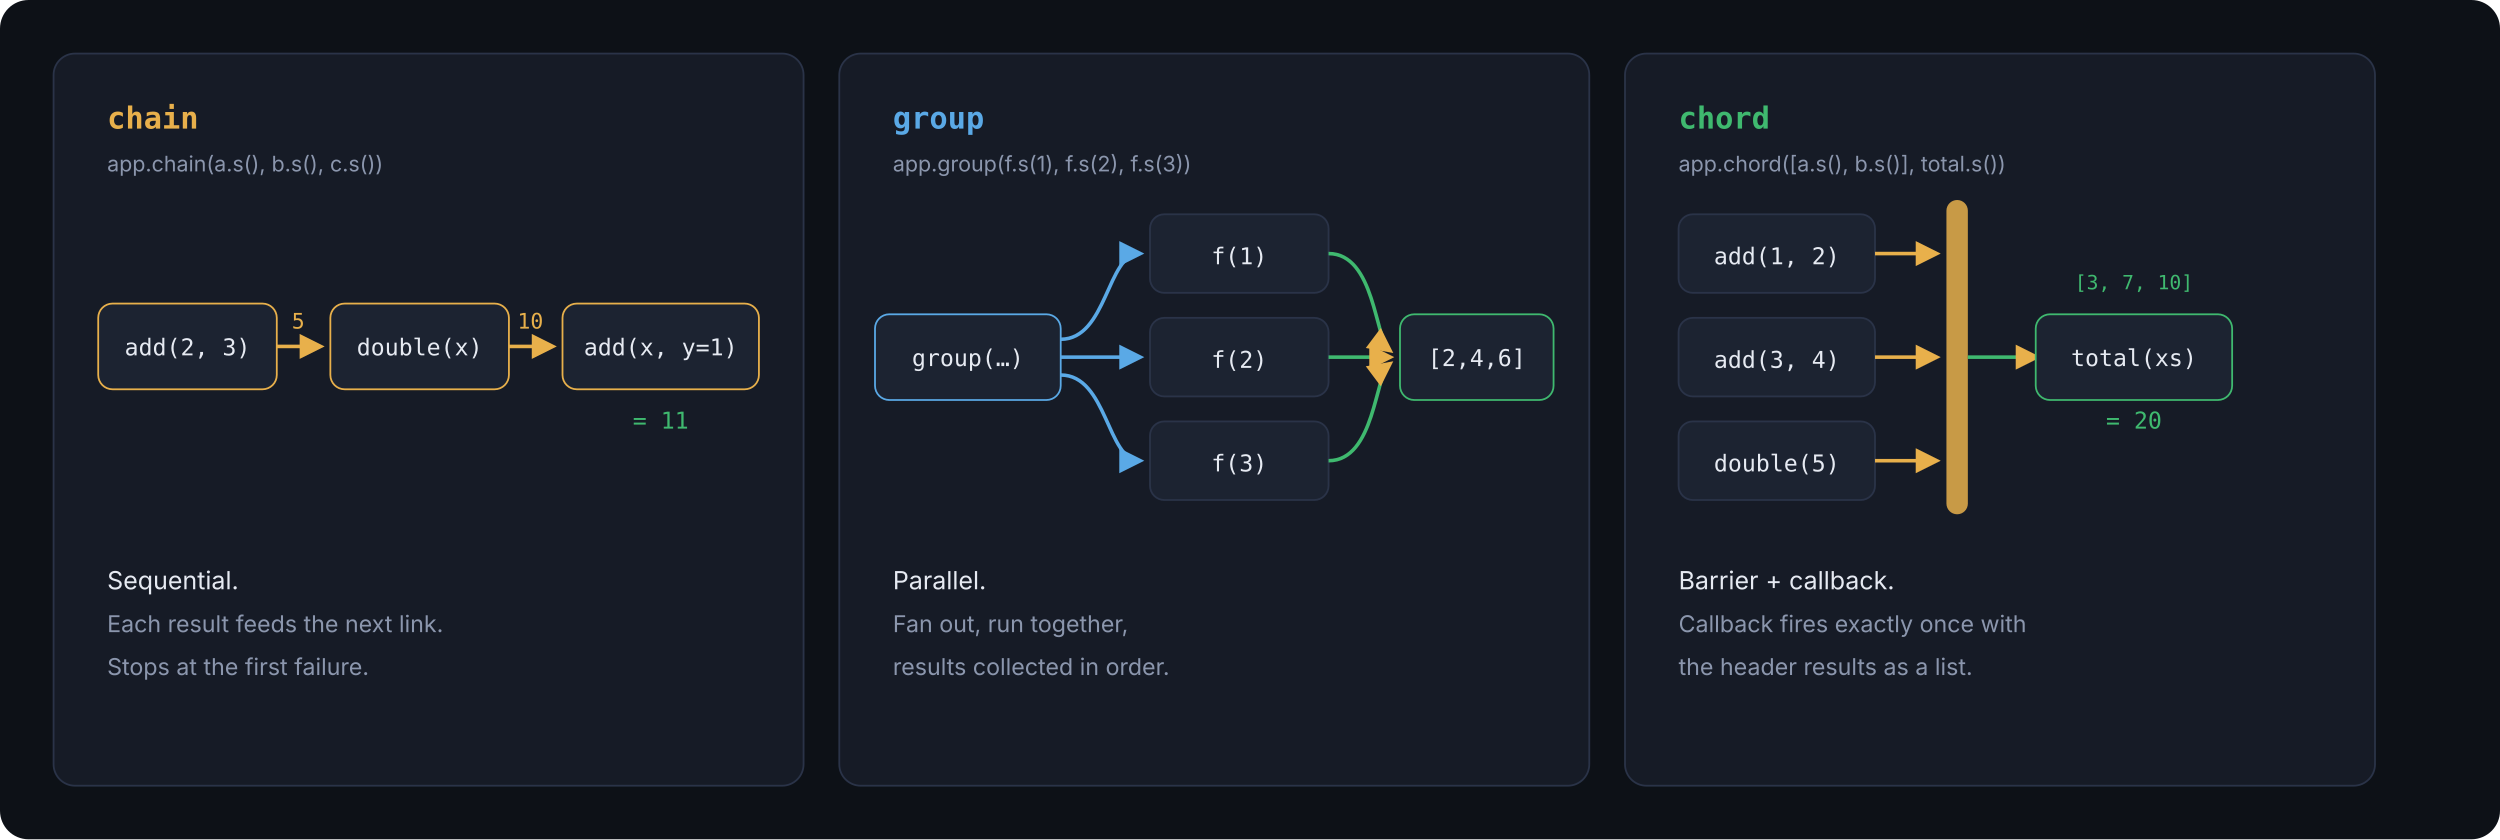
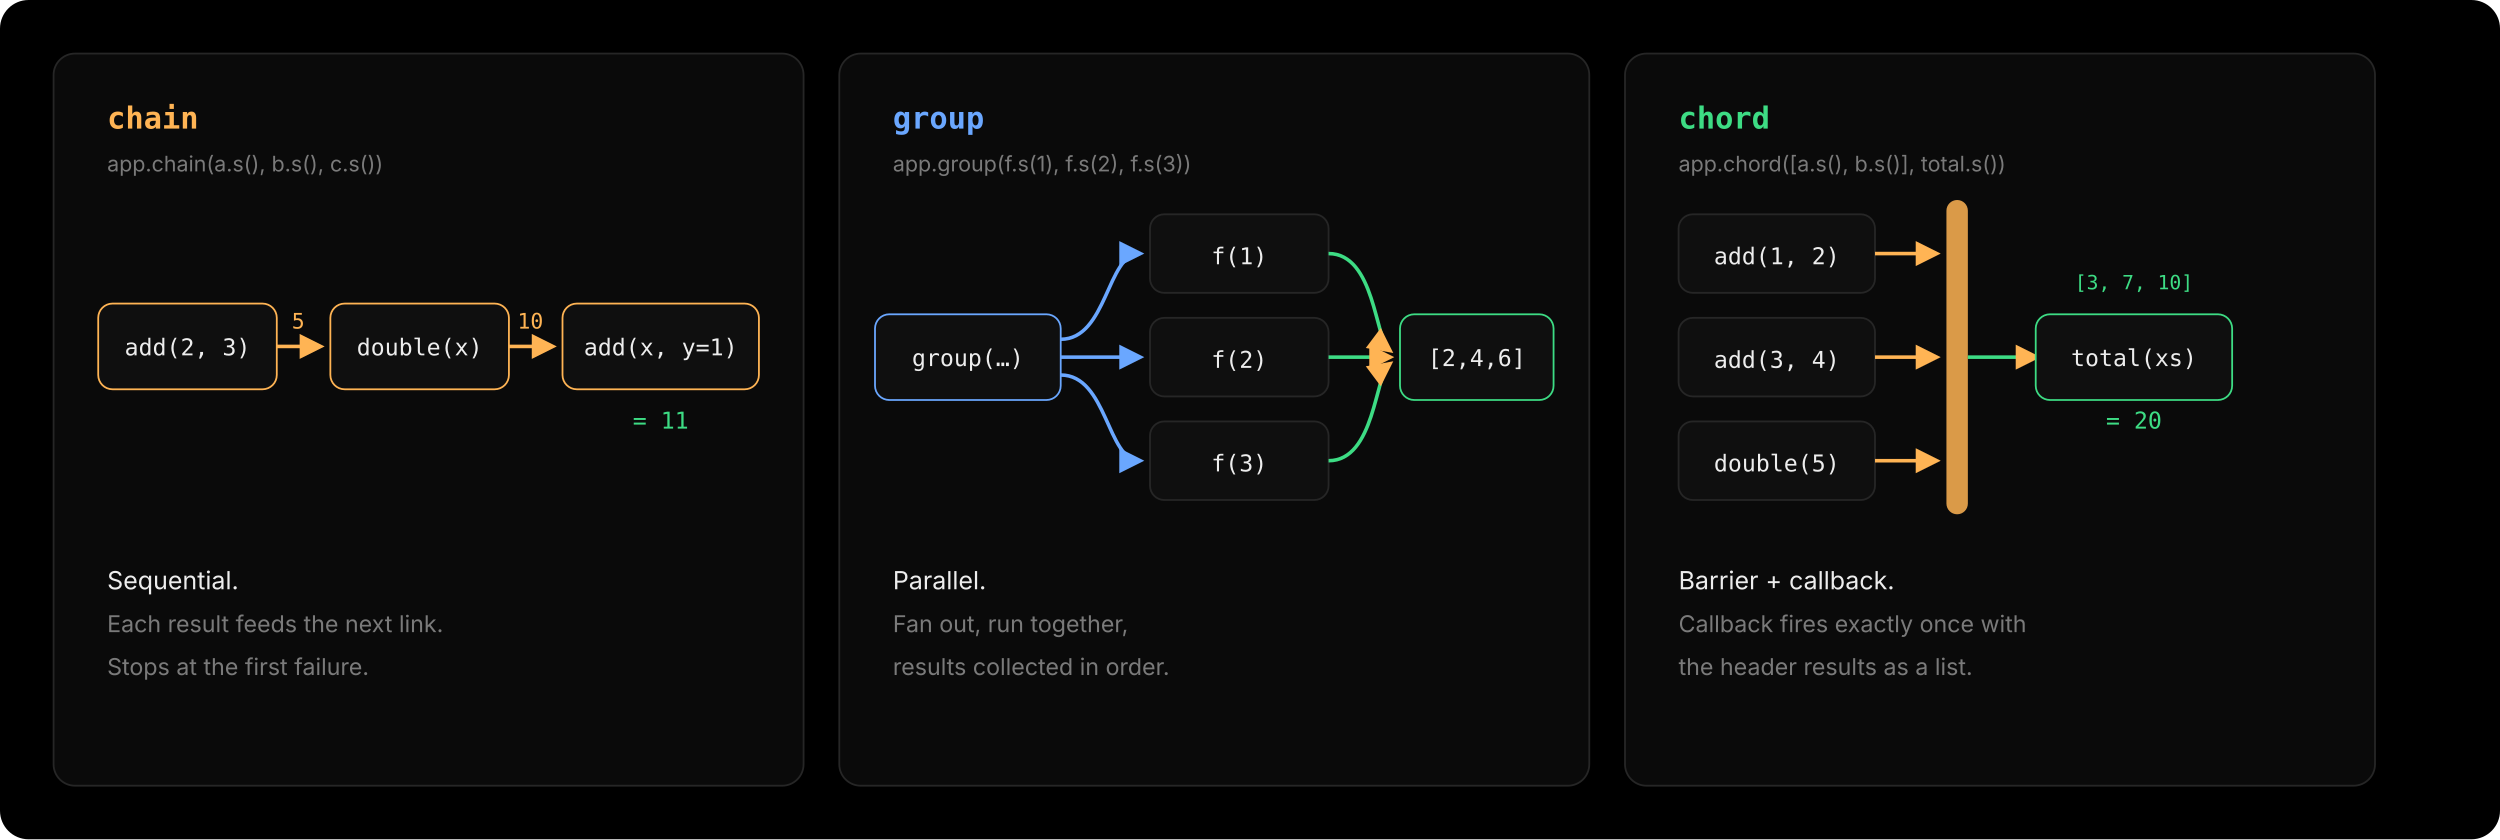
<svg xmlns="http://www.w3.org/2000/svg" width="1400" height="470" viewBox="0 0 1400 470">
  <defs>
    <marker id="c-gold" viewBox="0 0 10 10" refX="8" refY="5" markerWidth="7" markerHeight="7" orient="auto-start-reverse">
-       <path d="M0,0 L10,5 L0,10 z" fill="#e8b04b" />
+       <path d="M0,0 L10,5 L0,10 z" fill="#ffb454" />
    </marker>
    <marker id="c-blue" viewBox="0 0 10 10" refX="8" refY="5" markerWidth="7" markerHeight="7" orient="auto-start-reverse">
-       <path d="M0,0 L10,5 L0,10 z" fill="#5aa9e6" />
+       <path d="M0,0 L10,5 L0,10 z" fill="#6aa7ff" />
    </marker>
    <style>
      .sans { font-family: ui-sans-serif, -apple-system, "Segoe UI", Inter, Roboto, sans-serif; }
      .mono { font-family: ui-monospace, "SF Mono", Menlo, Consolas, monospace; }
    </style>
  </defs>
-   <rect width="1400" height="470" rx="16" fill="#0d1117" />
-   <rect x="30" y="30" width="420" height="410" rx="12" fill="#161b26" stroke="#2a3348" />
-   <text x="60" y="72" fill="#e8b04b" font-size="17" class="mono" font-weight="600">chain</text>
-   <text x="60" y="96" fill="#8b96ad" font-size="12" class="sans">app.chain(a.s(), b.s(), c.s())</text>
-   <rect x="55" y="170" width="100" height="48" rx="8" fill="#1c2331" stroke="#e8b04b" />
-   <text x="105" y="199" text-anchor="middle" fill="#e6eaf2" font-size="13" class="mono">add(2, 3)</text>
-   <rect x="185" y="170" width="100" height="48" rx="8" fill="#1c2331" stroke="#e8b04b" />
-   <text x="235" y="199" text-anchor="middle" fill="#e6eaf2" font-size="13" class="mono">double(x)</text>
-   <rect x="315" y="170" width="110" height="48" rx="8" fill="#1c2331" stroke="#e8b04b" />
-   <text x="370" y="199" text-anchor="middle" fill="#e6eaf2" font-size="13" class="mono">add(x, y=1)</text>
-   <line x1="155" y1="194" x2="179" y2="194" stroke="#e8b04b" stroke-width="2" marker-end="url(#c-gold)" />
-   <text x="167" y="184" text-anchor="middle" fill="#e8b04b" font-size="12" class="mono">5</text>
-   <line x1="285" y1="194" x2="309" y2="194" stroke="#e8b04b" stroke-width="2" marker-end="url(#c-gold)" />
-   <text x="297" y="184" text-anchor="middle" fill="#e8b04b" font-size="12" class="mono">10</text>
-   <text x="370" y="240" text-anchor="middle" fill="#3fb96f" font-size="13" class="mono">= 11</text>
-   <text x="60" y="330" fill="#e6eaf2" font-size="14" class="sans">Sequential.</text>
-   <text x="60" y="354" fill="#8b96ad" font-size="13" class="sans">Each result feeds the next link.</text>
-   <text x="60" y="378" fill="#8b96ad" font-size="13" class="sans">Stops at the first failure.</text>
-   <rect x="470" y="30" width="420" height="410" rx="12" fill="#161b26" stroke="#2a3348" />
-   <text x="500" y="72" fill="#5aa9e6" font-size="17" class="mono" font-weight="600">group</text>
-   <text x="500" y="96" fill="#8b96ad" font-size="12" class="sans">app.group(f.s(1), f.s(2), f.s(3))</text>
-   <rect x="490" y="176" width="104" height="48" rx="8" fill="#1c2331" stroke="#5aa9e6" />
-   <text x="542" y="205" text-anchor="middle" fill="#e6eaf2" font-size="13" class="mono">group(…)</text>
-   <rect x="644" y="120" width="100" height="44" rx="8" fill="#1c2331" stroke="#2a3348" />
-   <text x="694" y="148" text-anchor="middle" fill="#e6eaf2" font-size="13" class="mono">f(1)</text>
-   <rect x="644" y="178" width="100" height="44" rx="8" fill="#1c2331" stroke="#2a3348" />
-   <text x="694" y="206" text-anchor="middle" fill="#e6eaf2" font-size="13" class="mono">f(2)</text>
-   <rect x="644" y="236" width="100" height="44" rx="8" fill="#1c2331" stroke="#2a3348" />
-   <text x="694" y="264" text-anchor="middle" fill="#e6eaf2" font-size="13" class="mono">f(3)</text>
-   <rect x="784" y="176" width="86" height="48" rx="8" fill="#1c2331" stroke="#3fb96f" />
-   <text x="827" y="205" text-anchor="middle" fill="#e6eaf2" font-size="13" class="mono">[2,4,6]</text>
-   <path d="M594,190 C620,190 620,142 638,142" fill="none" stroke="#5aa9e6" stroke-width="2" marker-end="url(#c-blue)" />
-   <path d="M594,200 L638,200" fill="none" stroke="#5aa9e6" stroke-width="2" marker-end="url(#c-blue)" />
-   <path d="M594,210 C620,210 620,258 638,258" fill="none" stroke="#5aa9e6" stroke-width="2" marker-end="url(#c-blue)" />
-   <path d="M744,142 C770,142 770,190 778,196" fill="none" stroke="#3fb96f" stroke-width="2" marker-end="url(#c-gold)" />
-   <path d="M744,200 L778,200" fill="none" stroke="#3fb96f" stroke-width="2" marker-end="url(#c-gold)" />
-   <path d="M744,258 C770,258 770,210 778,204" fill="none" stroke="#3fb96f" stroke-width="2" marker-end="url(#c-gold)" />
-   <text x="500" y="330" fill="#e6eaf2" font-size="14" class="sans">Parallel.</text>
-   <text x="500" y="354" fill="#8b96ad" font-size="13" class="sans">Fan out, run together,</text>
-   <text x="500" y="378" fill="#8b96ad" font-size="13" class="sans">results collected in order.</text>
-   <rect x="910" y="30" width="420" height="410" rx="12" fill="#161b26" stroke="#2a3348" />
-   <text x="940" y="72" fill="#3fb96f" font-size="17" class="mono" font-weight="600">chord</text>
-   <text x="940" y="96" fill="#8b96ad" font-size="12" class="sans">app.chord([a.s(), b.s()], total.s())</text>
-   <rect x="940" y="120" width="110" height="44" rx="8" fill="#1c2331" stroke="#2a3348" />
-   <text x="995" y="148" text-anchor="middle" fill="#e6eaf2" font-size="13" class="mono">add(1, 2)</text>
-   <rect x="940" y="178" width="110" height="44" rx="8" fill="#1c2331" stroke="#2a3348" />
-   <text x="995" y="206" text-anchor="middle" fill="#e6eaf2" font-size="13" class="mono">add(3, 4)</text>
-   <rect x="940" y="236" width="110" height="44" rx="8" fill="#1c2331" stroke="#2a3348" />
-   <text x="995" y="264" text-anchor="middle" fill="#e6eaf2" font-size="13" class="mono">double(5)</text>
-   <rect x="1090" y="112" width="12" height="176" rx="6" fill="#e8b04b" opacity="0.85" />
-   <line x1="1050" y1="142" x2="1084" y2="142" stroke="#e8b04b" stroke-width="2" marker-end="url(#c-gold)" />
-   <line x1="1050" y1="200" x2="1084" y2="200" stroke="#e8b04b" stroke-width="2" marker-end="url(#c-gold)" />
-   <line x1="1050" y1="258" x2="1084" y2="258" stroke="#e8b04b" stroke-width="2" marker-end="url(#c-gold)" />
-   <line x1="1102" y1="200" x2="1140" y2="200" stroke="#3fb96f" stroke-width="2" marker-end="url(#c-gold)" />
-   <text x="1195" y="162" text-anchor="middle" fill="#3fb96f" font-size="11" class="mono">[3, 7, 10]</text>
-   <rect x="1140" y="176" width="110" height="48" rx="8" fill="#1c2331" stroke="#3fb96f" />
-   <text x="1195" y="205" text-anchor="middle" fill="#e6eaf2" font-size="13" class="mono">total(xs)</text>
-   <text x="1195" y="240" text-anchor="middle" fill="#3fb96f" font-size="13" class="mono">= 20</text>
-   <text x="940" y="330" fill="#e6eaf2" font-size="14" class="sans">Barrier + callback.</text>
-   <text x="940" y="354" fill="#8b96ad" font-size="13" class="sans">Callback fires exactly once with</text>
-   <text x="940" y="378" fill="#8b96ad" font-size="13" class="sans">the header results as a list.</text>
+   <rect width="1400" height="470" rx="16" fill="#000000" />
+   <rect x="30" y="30" width="420" height="410" rx="12" fill="#0a0a0a" stroke="#262626" />
+   <text x="60" y="72" fill="#ffb454" font-size="17" class="mono" font-weight="600">chain</text>
+   <text x="60" y="96" fill="#7a7a7a" font-size="12" class="sans">app.chain(a.s(), b.s(), c.s())</text>
+   <rect x="55" y="170" width="100" height="48" rx="8" fill="#0f0f0f" stroke="#ffb454" />
+   <text x="105" y="199" text-anchor="middle" fill="#ededed" font-size="13" class="mono">add(2, 3)</text>
+   <rect x="185" y="170" width="100" height="48" rx="8" fill="#0f0f0f" stroke="#ffb454" />
+   <text x="235" y="199" text-anchor="middle" fill="#ededed" font-size="13" class="mono">double(x)</text>
+   <rect x="315" y="170" width="110" height="48" rx="8" fill="#0f0f0f" stroke="#ffb454" />
+   <text x="370" y="199" text-anchor="middle" fill="#ededed" font-size="13" class="mono">add(x, y=1)</text>
+   <line x1="155" y1="194" x2="179" y2="194" stroke="#ffb454" stroke-width="2" marker-end="url(#c-gold)" />
+   <text x="167" y="184" text-anchor="middle" fill="#ffb454" font-size="12" class="mono">5</text>
+   <line x1="285" y1="194" x2="309" y2="194" stroke="#ffb454" stroke-width="2" marker-end="url(#c-gold)" />
+   <text x="297" y="184" text-anchor="middle" fill="#ffb454" font-size="12" class="mono">10</text>
+   <text x="370" y="240" text-anchor="middle" fill="#3ddc84" font-size="13" class="mono">= 11</text>
+   <text x="60" y="330" fill="#ededed" font-size="14" class="sans">Sequential.</text>
+   <text x="60" y="354" fill="#7a7a7a" font-size="13" class="sans">Each result feeds the next link.</text>
+   <text x="60" y="378" fill="#7a7a7a" font-size="13" class="sans">Stops at the first failure.</text>
+   <rect x="470" y="30" width="420" height="410" rx="12" fill="#0a0a0a" stroke="#262626" />
+   <text x="500" y="72" fill="#6aa7ff" font-size="17" class="mono" font-weight="600">group</text>
+   <text x="500" y="96" fill="#7a7a7a" font-size="12" class="sans">app.group(f.s(1), f.s(2), f.s(3))</text>
+   <rect x="490" y="176" width="104" height="48" rx="8" fill="#0f0f0f" stroke="#6aa7ff" />
+   <text x="542" y="205" text-anchor="middle" fill="#ededed" font-size="13" class="mono">group(…)</text>
+   <rect x="644" y="120" width="100" height="44" rx="8" fill="#0f0f0f" stroke="#262626" />
+   <text x="694" y="148" text-anchor="middle" fill="#ededed" font-size="13" class="mono">f(1)</text>
+   <rect x="644" y="178" width="100" height="44" rx="8" fill="#0f0f0f" stroke="#262626" />
+   <text x="694" y="206" text-anchor="middle" fill="#ededed" font-size="13" class="mono">f(2)</text>
+   <rect x="644" y="236" width="100" height="44" rx="8" fill="#0f0f0f" stroke="#262626" />
+   <text x="694" y="264" text-anchor="middle" fill="#ededed" font-size="13" class="mono">f(3)</text>
+   <rect x="784" y="176" width="86" height="48" rx="8" fill="#0f0f0f" stroke="#3ddc84" />
+   <text x="827" y="205" text-anchor="middle" fill="#ededed" font-size="13" class="mono">[2,4,6]</text>
+   <path d="M594,190 C620,190 620,142 638,142" fill="none" stroke="#6aa7ff" stroke-width="2" marker-end="url(#c-blue)" />
+   <path d="M594,200 L638,200" fill="none" stroke="#6aa7ff" stroke-width="2" marker-end="url(#c-blue)" />
+   <path d="M594,210 C620,210 620,258 638,258" fill="none" stroke="#6aa7ff" stroke-width="2" marker-end="url(#c-blue)" />
+   <path d="M744,142 C770,142 770,190 778,196" fill="none" stroke="#3ddc84" stroke-width="2" marker-end="url(#c-gold)" />
+   <path d="M744,200 L778,200" fill="none" stroke="#3ddc84" stroke-width="2" marker-end="url(#c-gold)" />
+   <path d="M744,258 C770,258 770,210 778,204" fill="none" stroke="#3ddc84" stroke-width="2" marker-end="url(#c-gold)" />
+   <text x="500" y="330" fill="#ededed" font-size="14" class="sans">Parallel.</text>
+   <text x="500" y="354" fill="#7a7a7a" font-size="13" class="sans">Fan out, run together,</text>
+   <text x="500" y="378" fill="#7a7a7a" font-size="13" class="sans">results collected in order.</text>
+   <rect x="910" y="30" width="420" height="410" rx="12" fill="#0a0a0a" stroke="#262626" />
+   <text x="940" y="72" fill="#3ddc84" font-size="17" class="mono" font-weight="600">chord</text>
+   <text x="940" y="96" fill="#7a7a7a" font-size="12" class="sans">app.chord([a.s(), b.s()], total.s())</text>
+   <rect x="940" y="120" width="110" height="44" rx="8" fill="#0f0f0f" stroke="#262626" />
+   <text x="995" y="148" text-anchor="middle" fill="#ededed" font-size="13" class="mono">add(1, 2)</text>
+   <rect x="940" y="178" width="110" height="44" rx="8" fill="#0f0f0f" stroke="#262626" />
+   <text x="995" y="206" text-anchor="middle" fill="#ededed" font-size="13" class="mono">add(3, 4)</text>
+   <rect x="940" y="236" width="110" height="44" rx="8" fill="#0f0f0f" stroke="#262626" />
+   <text x="995" y="264" text-anchor="middle" fill="#ededed" font-size="13" class="mono">double(5)</text>
+   <rect x="1090" y="112" width="12" height="176" rx="6" fill="#ffb454" opacity="0.85" />
+   <line x1="1050" y1="142" x2="1084" y2="142" stroke="#ffb454" stroke-width="2" marker-end="url(#c-gold)" />
+   <line x1="1050" y1="200" x2="1084" y2="200" stroke="#ffb454" stroke-width="2" marker-end="url(#c-gold)" />
+   <line x1="1050" y1="258" x2="1084" y2="258" stroke="#ffb454" stroke-width="2" marker-end="url(#c-gold)" />
+   <line x1="1102" y1="200" x2="1140" y2="200" stroke="#3ddc84" stroke-width="2" marker-end="url(#c-gold)" />
+   <text x="1195" y="162" text-anchor="middle" fill="#3ddc84" font-size="11" class="mono">[3, 7, 10]</text>
+   <rect x="1140" y="176" width="110" height="48" rx="8" fill="#0f0f0f" stroke="#3ddc84" />
+   <text x="1195" y="205" text-anchor="middle" fill="#ededed" font-size="13" class="mono">total(xs)</text>
+   <text x="1195" y="240" text-anchor="middle" fill="#3ddc84" font-size="13" class="mono">= 20</text>
+   <text x="940" y="330" fill="#ededed" font-size="14" class="sans">Barrier + callback.</text>
+   <text x="940" y="354" fill="#7a7a7a" font-size="13" class="sans">Callback fires exactly once with</text>
+   <text x="940" y="378" fill="#7a7a7a" font-size="13" class="sans">the header results as a list.</text>
</svg>
